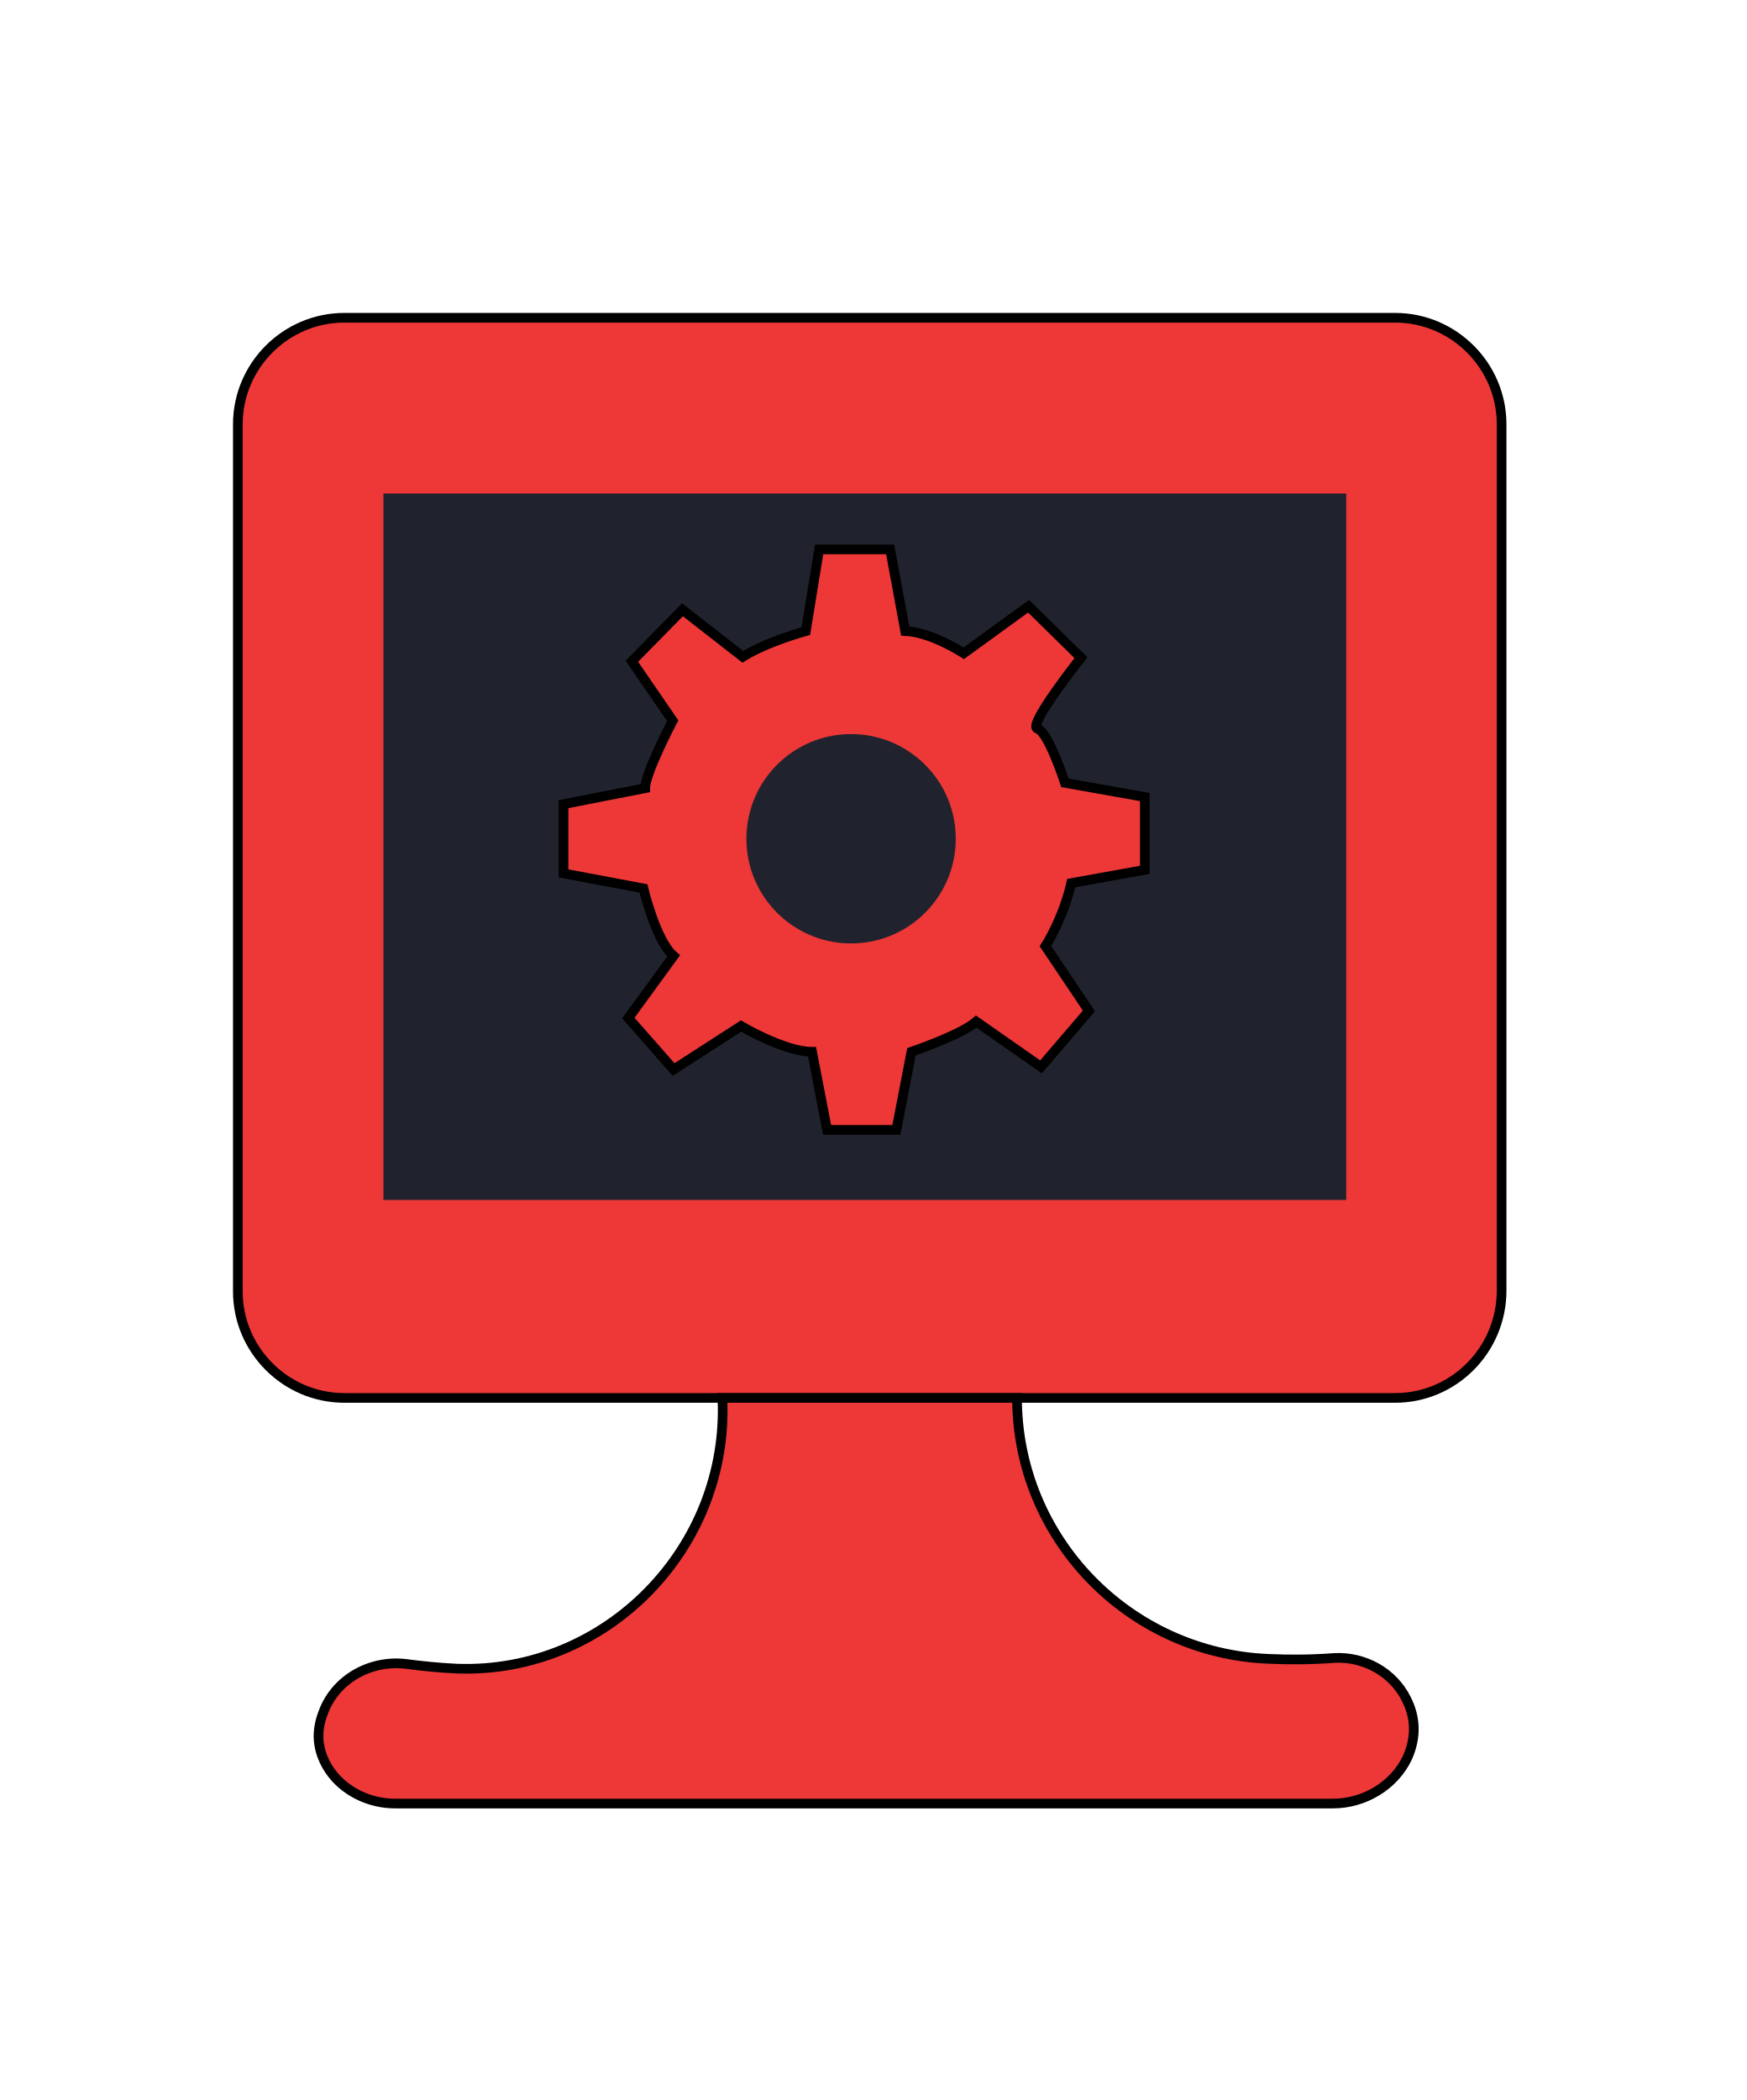
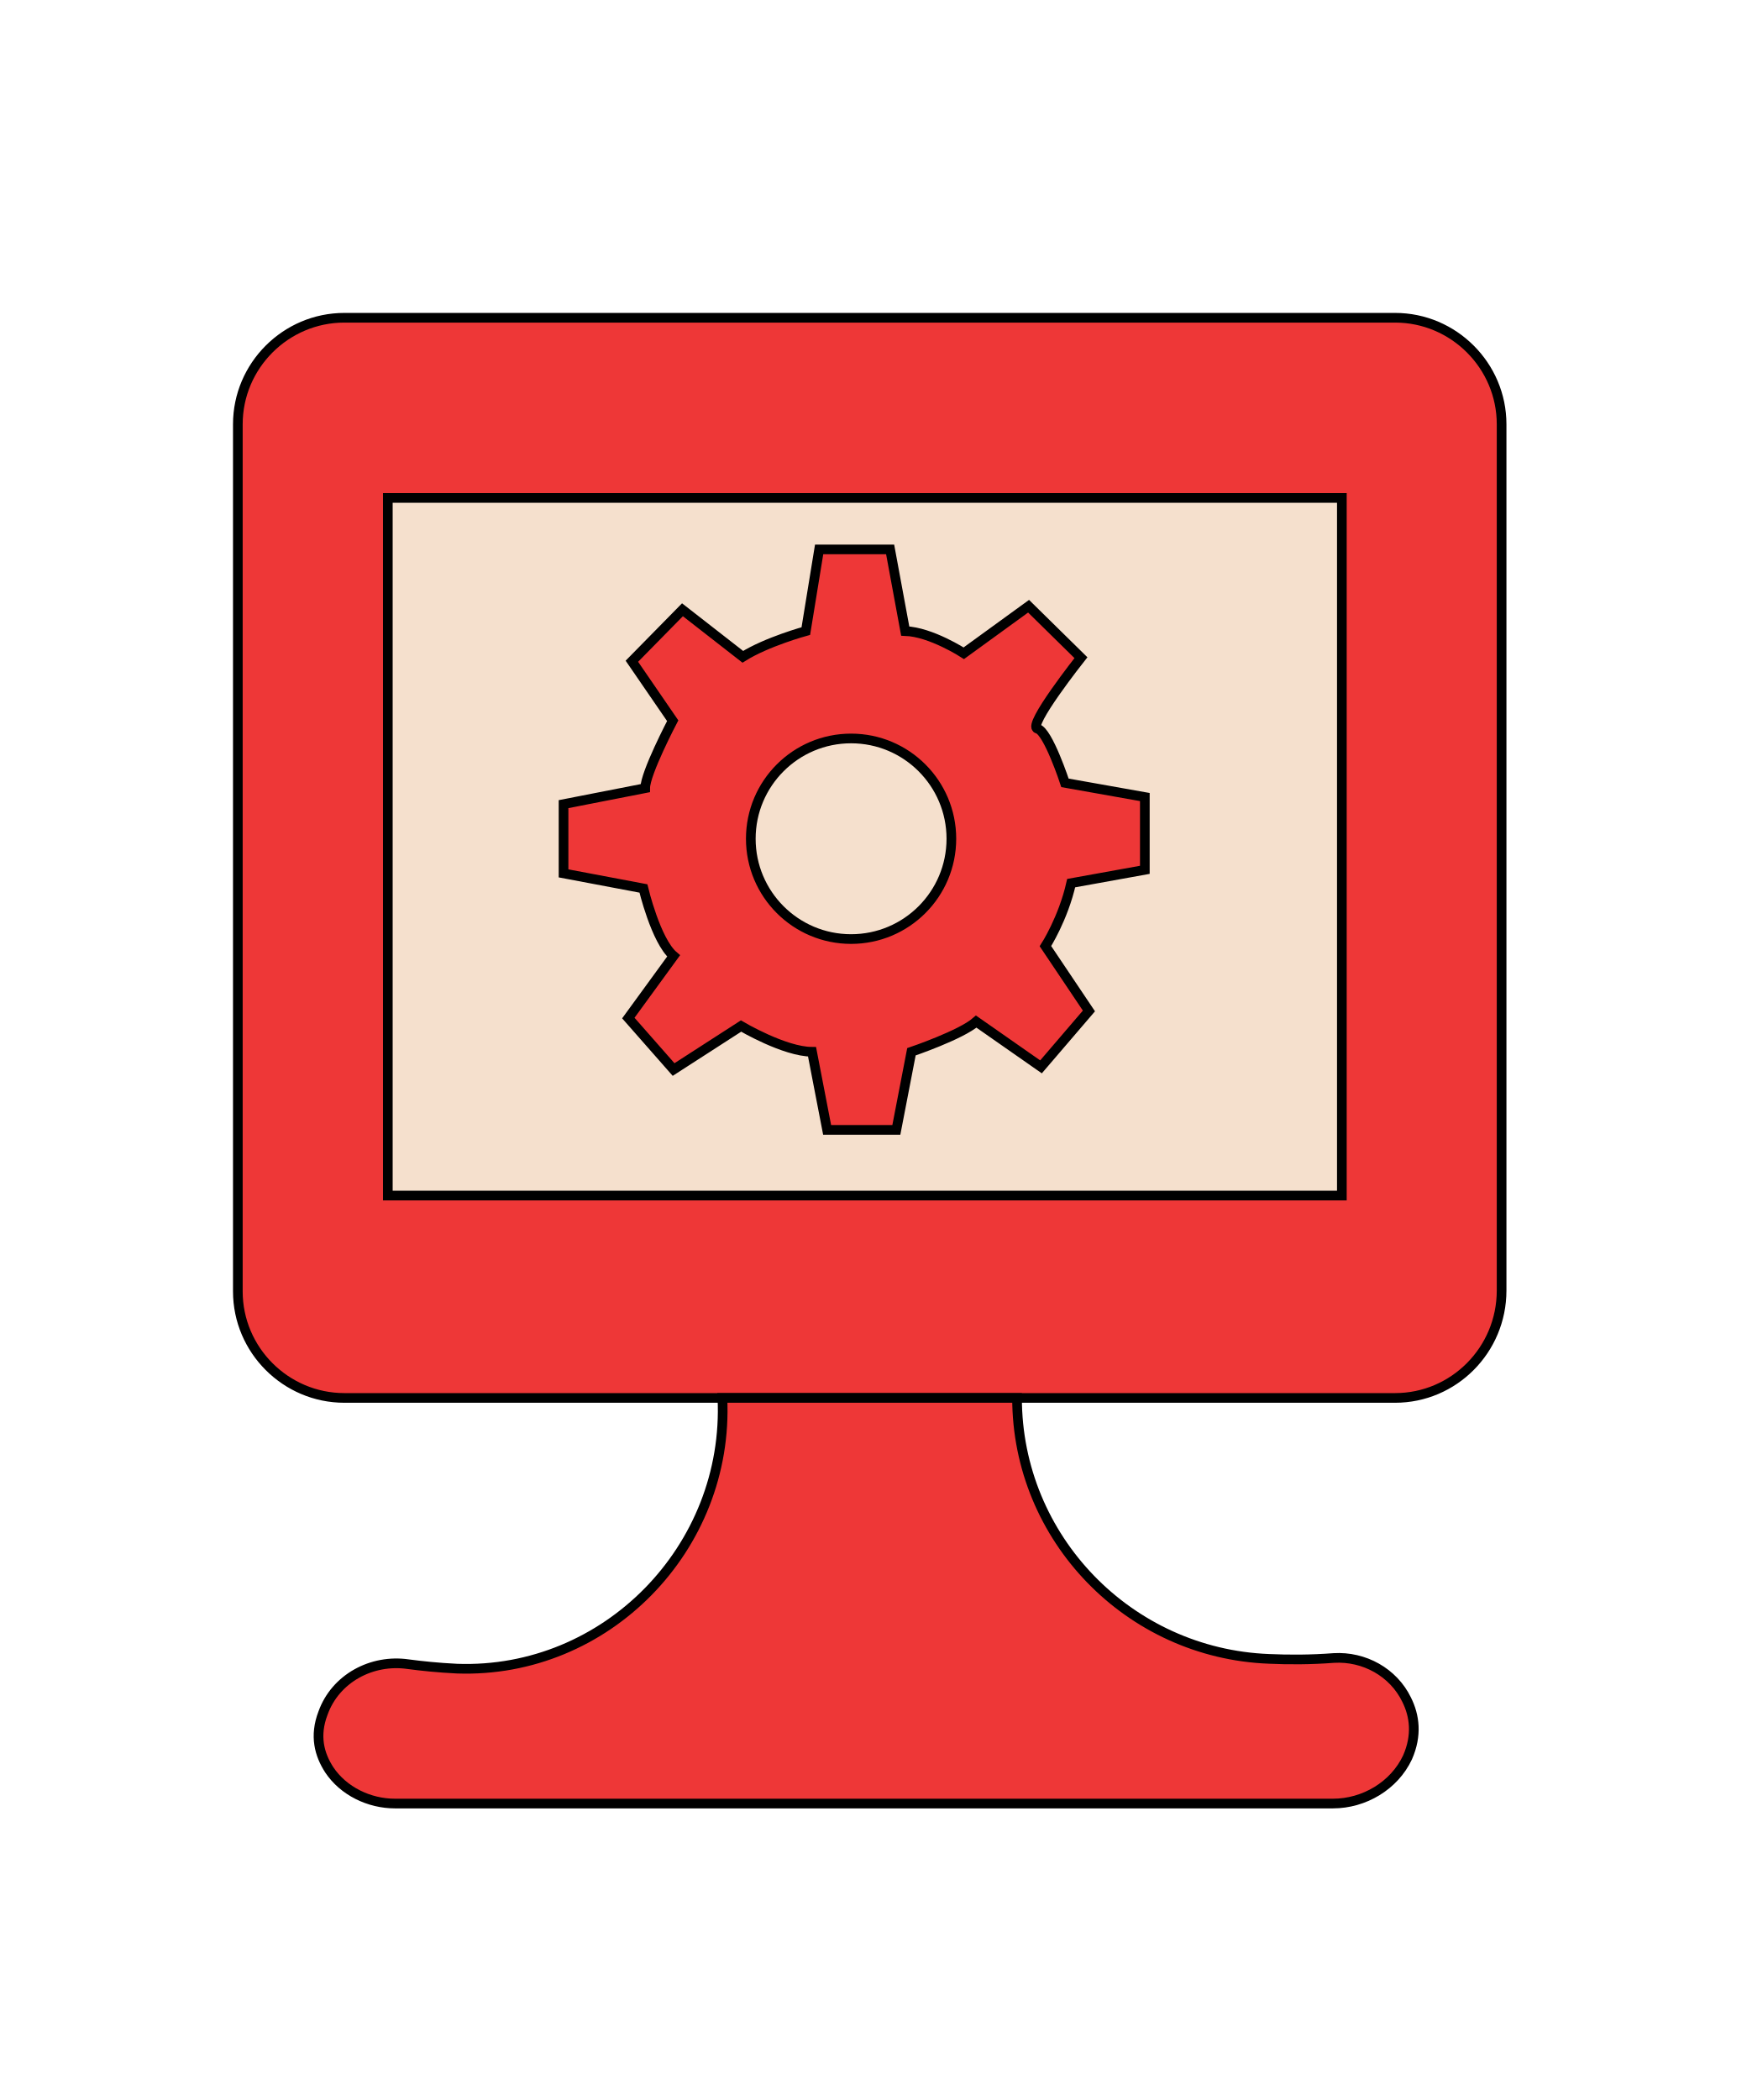
<svg xmlns="http://www.w3.org/2000/svg" version="1.1" id="Layer_1" x="0px" y="0px" viewBox="0 0 196.8 236.6" style="enable-background:new 0 0 196.8 236.6;" xml:space="preserve">
  <style type="text/css">
	.st0{fill:#EE3737;stroke:#000000;stroke-width:1.09;stroke-miterlimit:10;}
- 	.st1{fill:#20232D;stroke:#20232D;stroke-width:0.989;stroke-miterlimit:10;}
+ 	.st1{fill:#F5E0CD;stroke:#000000;stroke-width:1.09;stroke-miterlimit:10;}
</style>
  <path class="st0" d="M157.2,157.5H38.8c-6.6,0-12-5.4-12-12V47.8c0-6.6,5.4-12,12-12h118.4c6.6,0,12,5.4,12,12v97.6  C169.2,152.1,163.8,157.5,157.2,157.5z" />
  <rect x="43.7" y="56.1" class="st1" width="107.5" height="78.6" />
  <path class="st0" d="M81.4,157.5h33.2v0c0,15.8,12.6,28.8,28.4,29.4c2.2,0.1,4.7,0.1,7.3-0.1c3.4-0.2,6.7,1.6,8.2,4.7  c0.9,1.8,1.2,4,0.1,6.5c-1.5,3.2-4.9,5.2-8.4,5.2c-17.7,0-89.8,0-105.7,0c-2.9,0-5.8-1.4-7.4-3.8c-1.1-1.7-1.7-3.8-0.7-6.4  c1.4-3.9,5.5-6.1,9.6-5.5c1.5,0.2,3.4,0.4,5.5,0.5C68.3,188.6,82.2,174.4,81.4,157.5L81.4,157.5z" />
  <path class="st0" d="M63.5,90.6v7.8l9,1.7c0,0,1.4,5.9,3.4,7.6l-5.1,7l5.1,5.8l7.6-4.9c0,0,4.9,2.9,8,2.9l1.7,8.8h7.8l1.7-8.8  c0,0,5.6-1.9,7.3-3.4l7.3,5.1l5.4-6.3l-4.9-7.3c0,0,2-3.1,2.9-7.1l8.3-1.5v-8.2l-9-1.6c0,0-1.9-5.8-3.1-6.1s4.9-8,4.9-8l-5.9-5.8  l-7.3,5.3c0,0-3.7-2.4-6.6-2.5l-1.7-9.2h-8l-1.5,9.2c0,0-4.4,1.2-7.1,2.9l-6.8-5.3l-5.7,5.8l4.6,6.7c0,0-3.1,5.9-3.1,7.6L63.5,90.6z  " />
  <circle class="st1" cx="95.9" cy="94.5" r="11.3" />
  <g>
</g>
  <g>
</g>
  <g>
</g>
  <g>
</g>
  <g>
</g>
  <g>
</g>
</svg>
